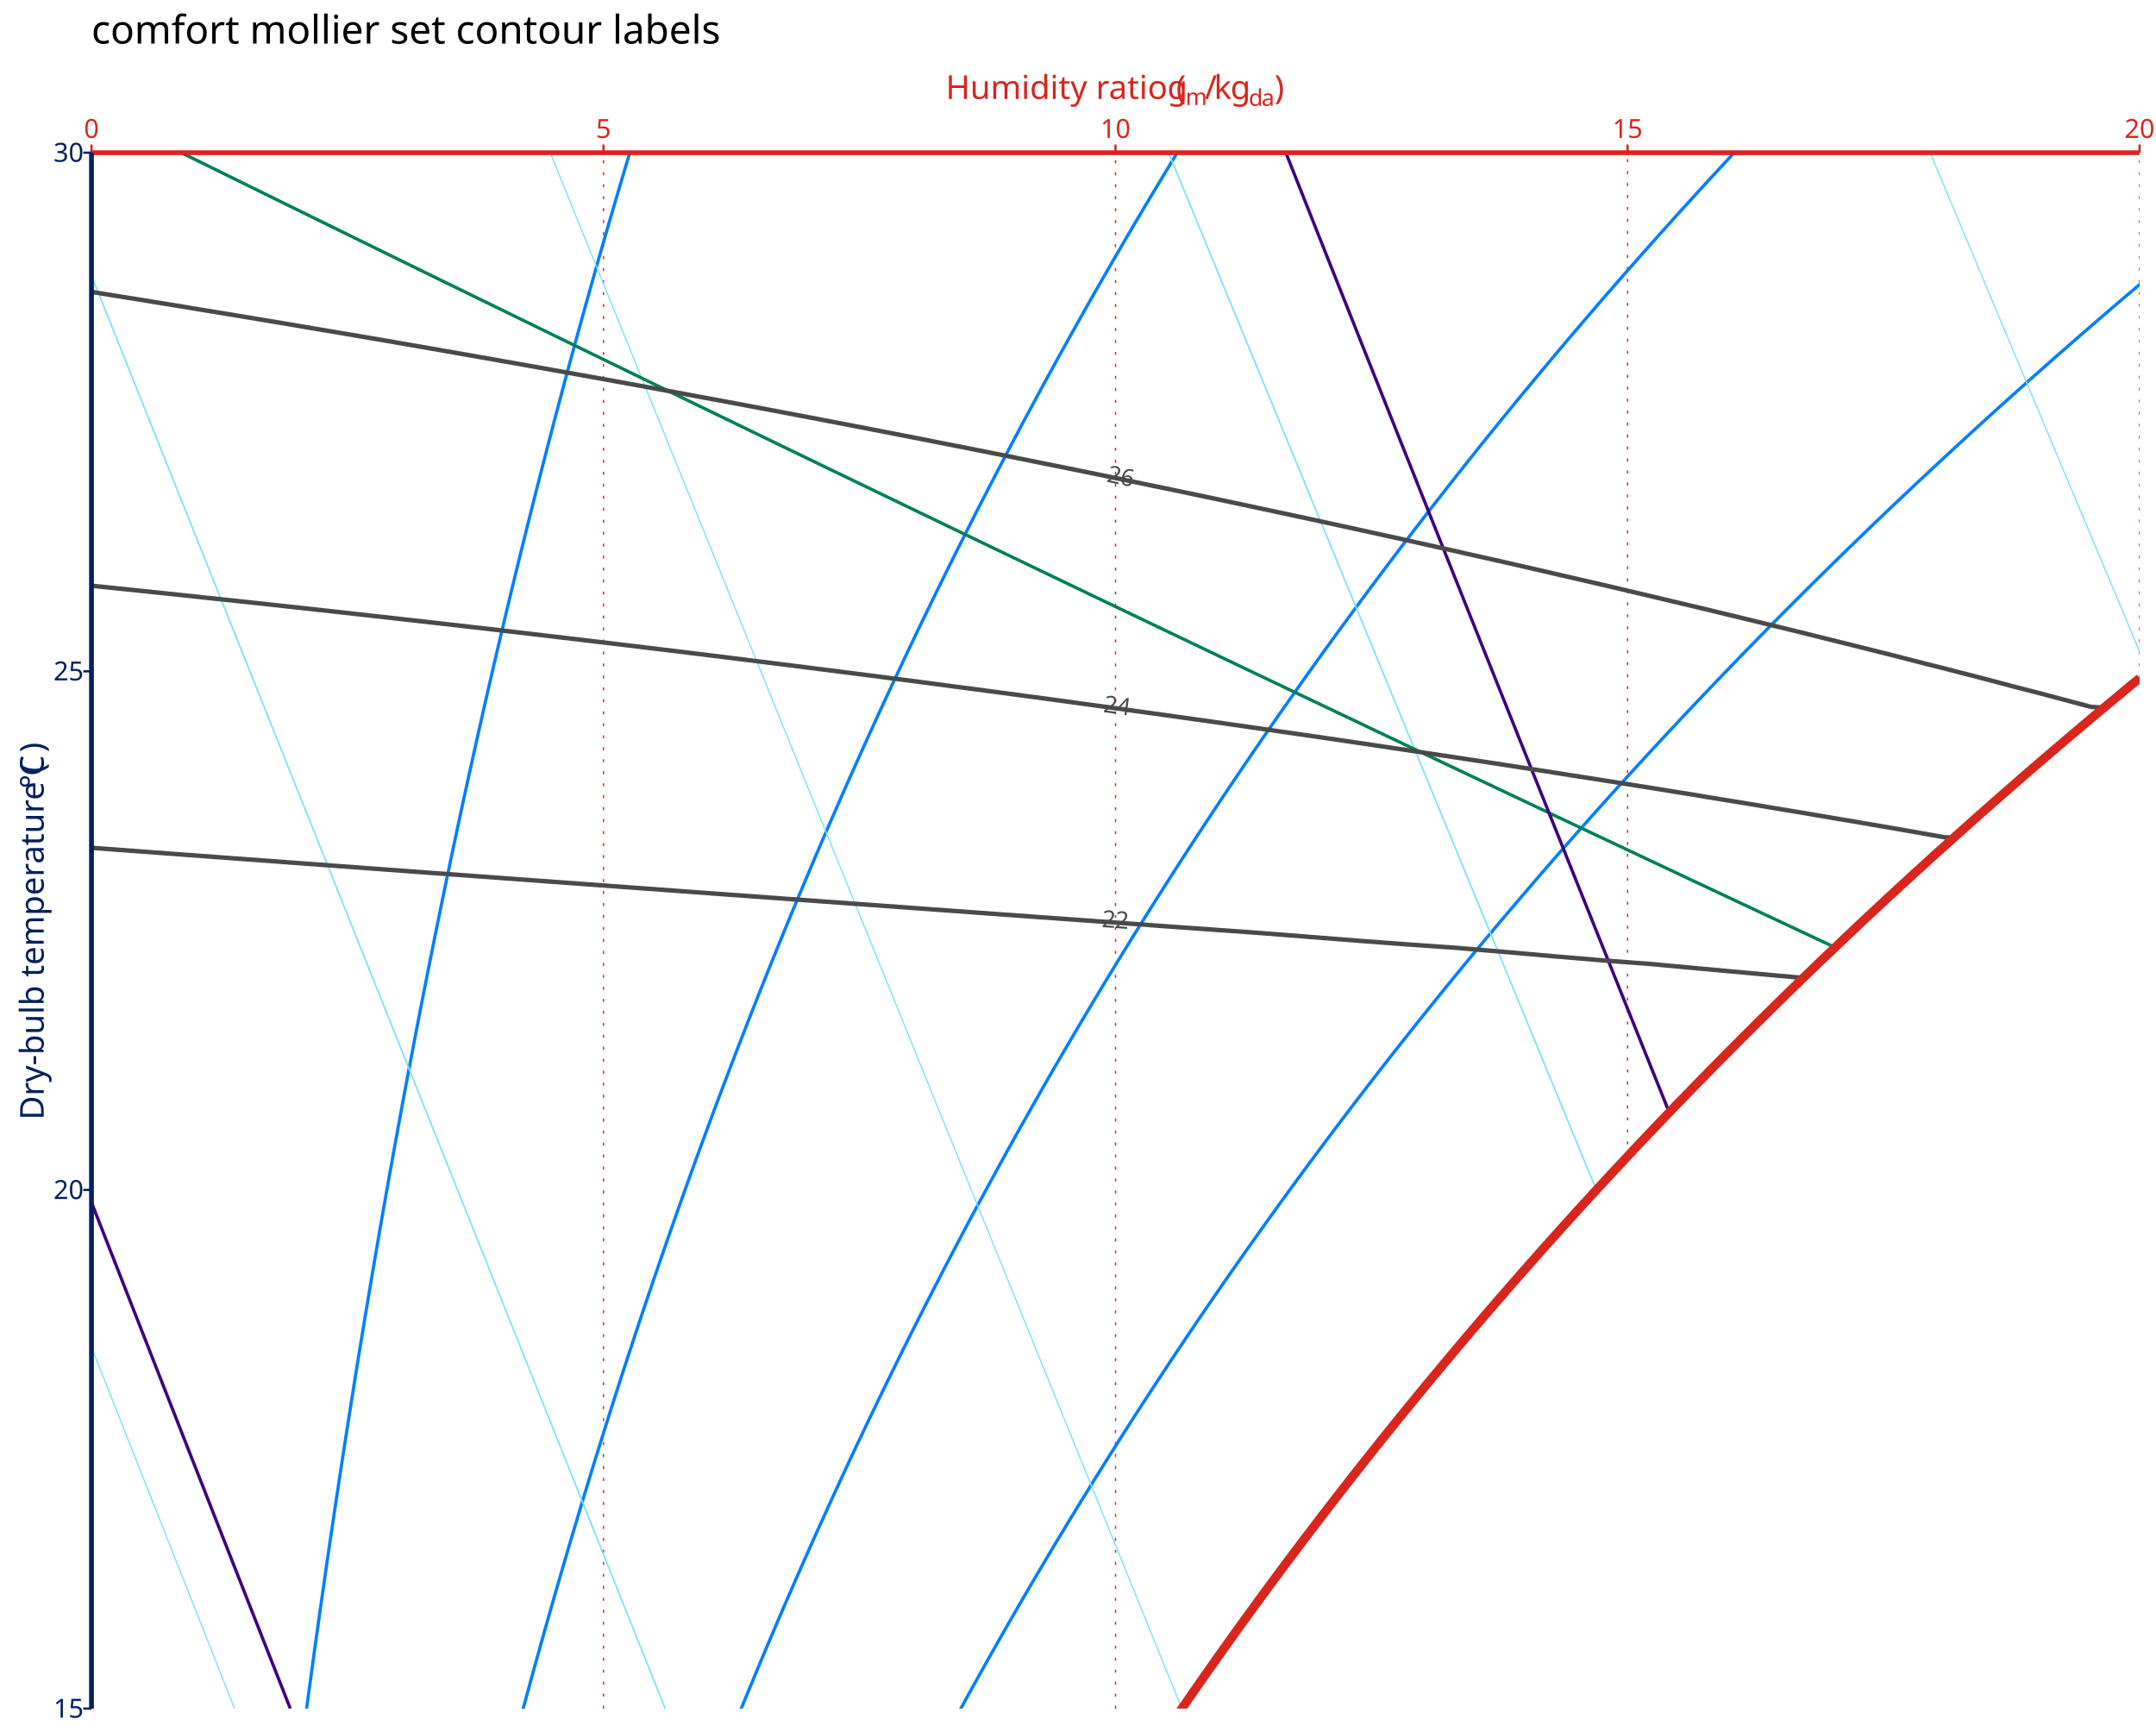
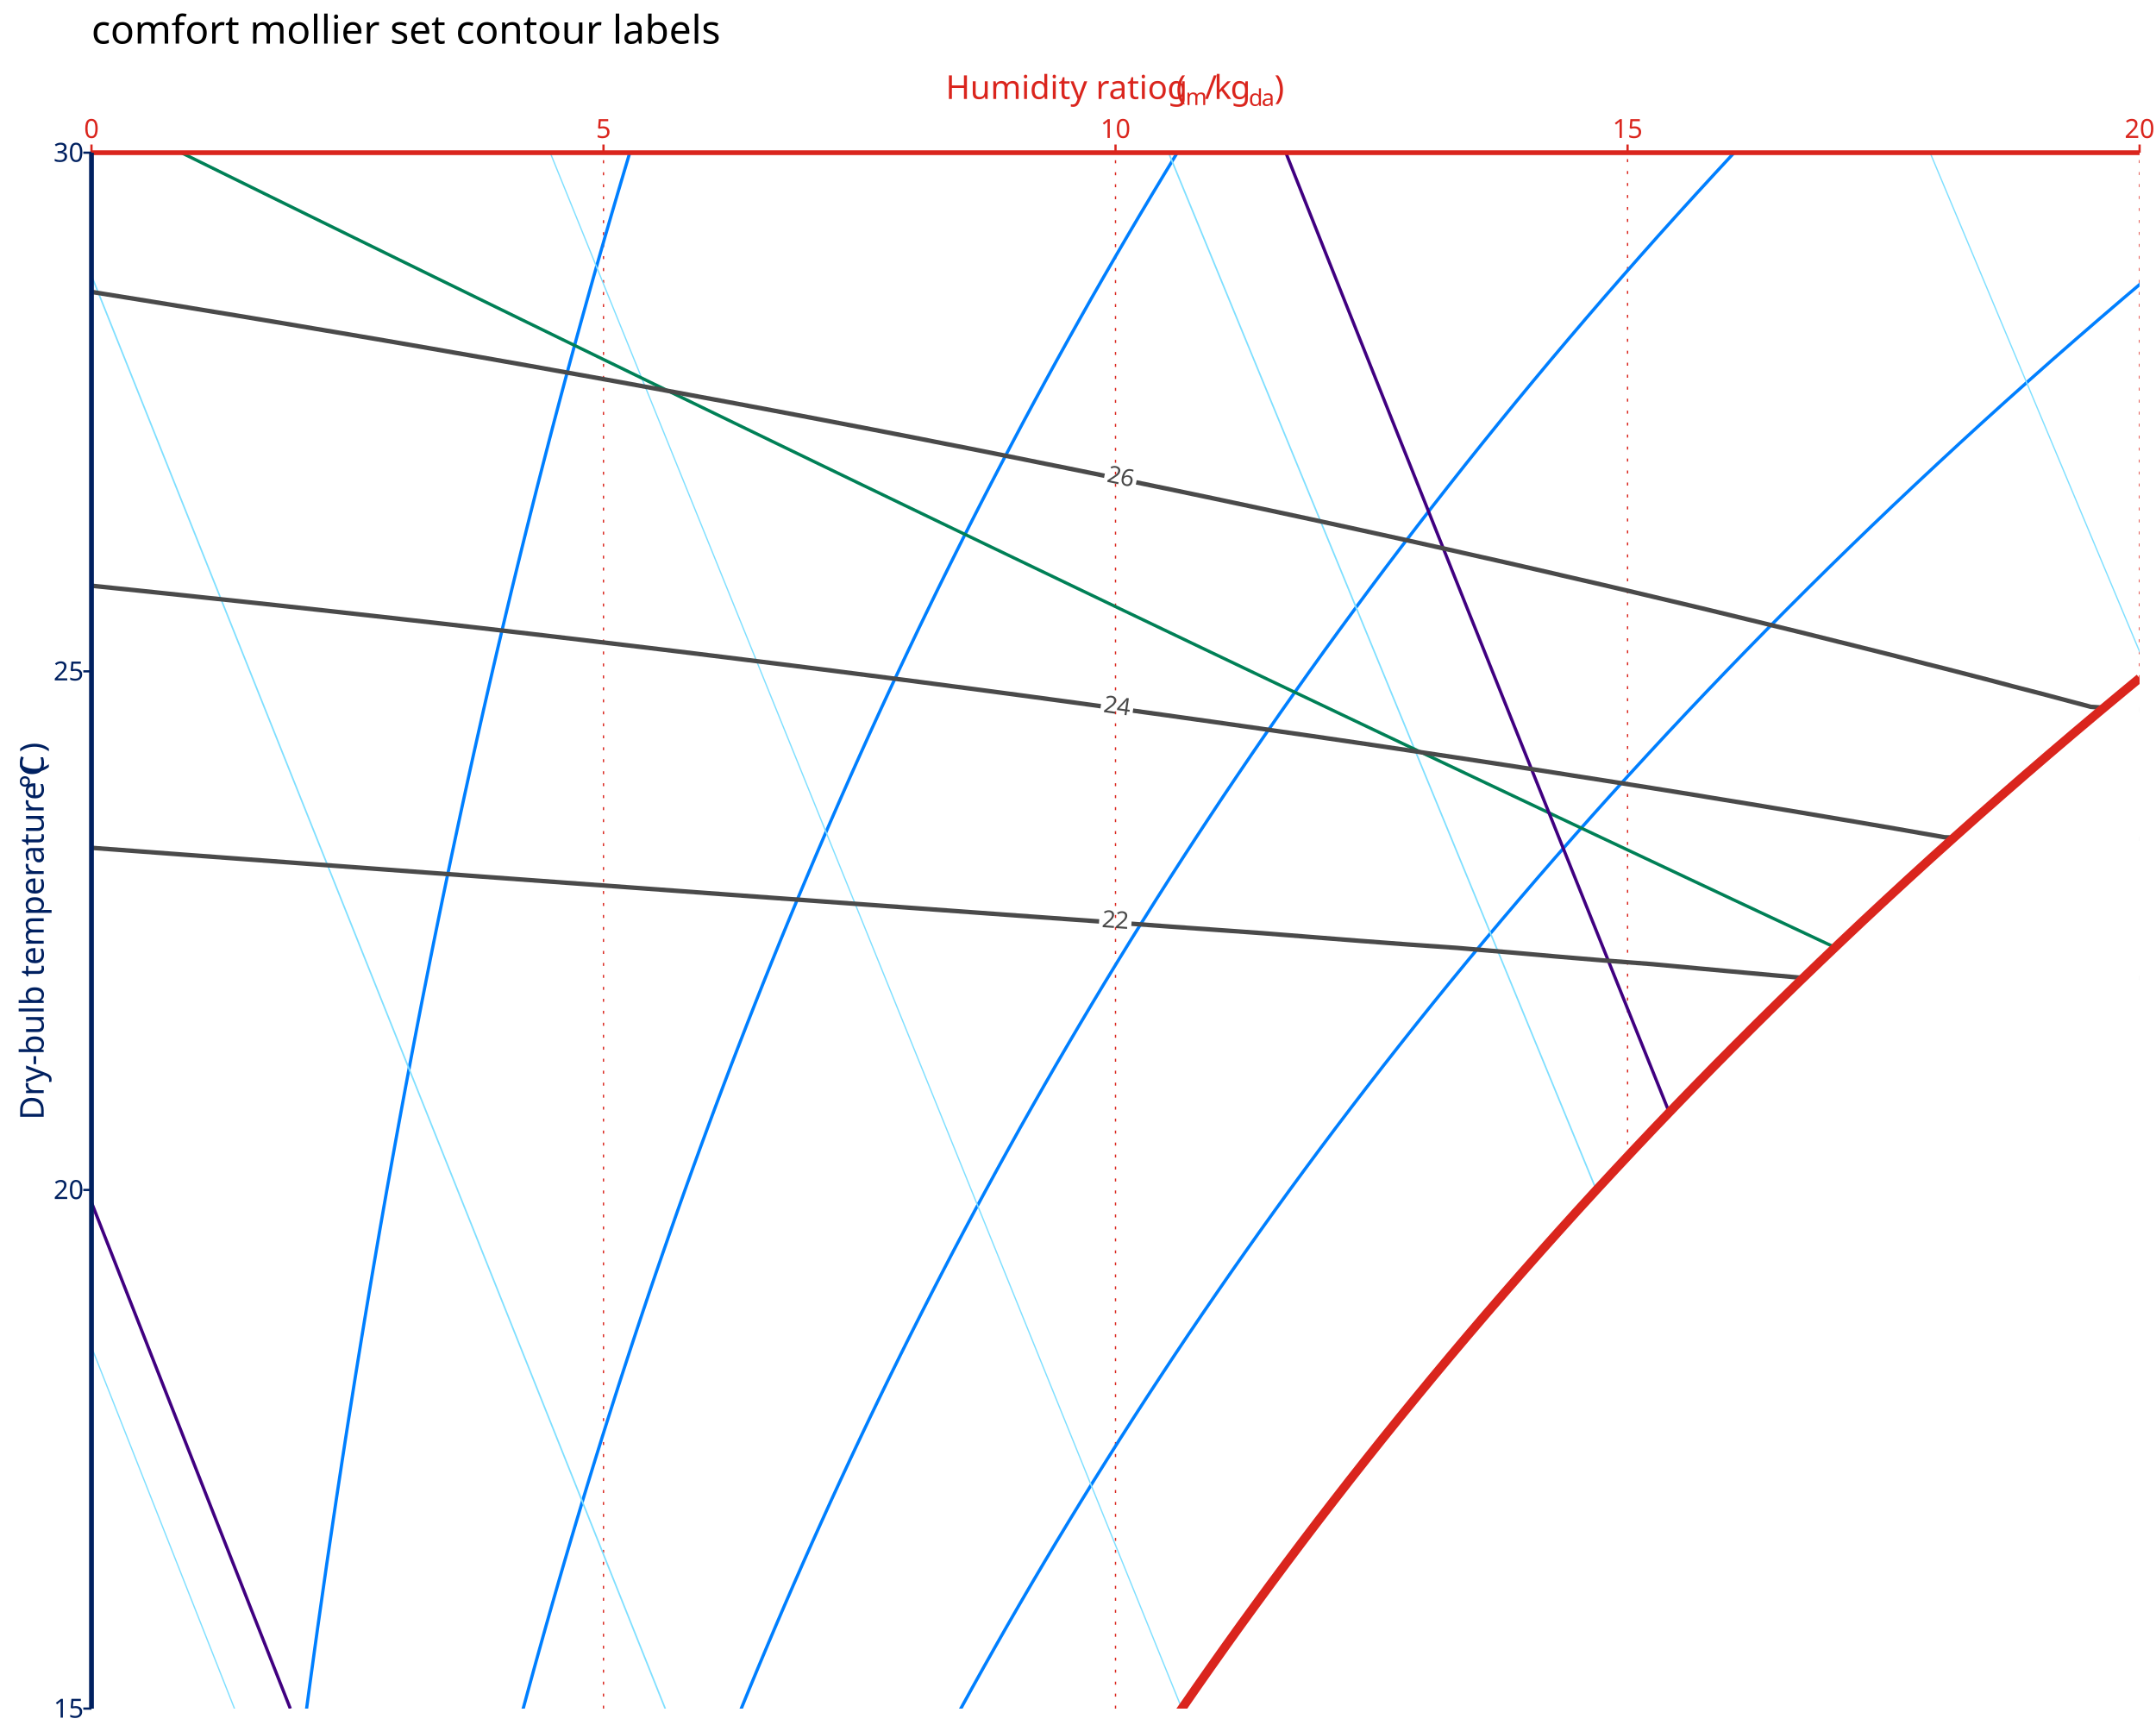
<svg xmlns="http://www.w3.org/2000/svg" class="svglite" data-engine-version="2.0" width="720.00pt" height="576.00pt" viewBox="0 0 720.00 576.00">
  <defs>
    <style type="text/css">
    .svglite line, .svglite polyline, .svglite polygon, .svglite path, .svglite rect, .svglite circle {
      fill: none;
      stroke: #000000;
      stroke-linecap: round;
      stroke-linejoin: round;
      stroke-miterlimit: 10.00;
    }
  </style>
  </defs>
  <rect width="100%" height="100%" style="stroke: none; fill: #FFFFFF;" />
  <defs>
    <clipPath id="cpMC4wMHw3MjAuMDB8MC4wMHw1NzYuMDA=">
      <rect x="0.00" y="0.00" width="720.00" height="576.00" />
    </clipPath>
  </defs>
  <g clip-path="url(#cpMC4wMHw3MjAuMDB8MC4wMHw1NzYuMDA=)">
    <rect x="0" y="0.00" width="720.00" height="576.00" style="stroke-width: 1.07; stroke: #FFFFFF; fill: #FFFFFF;" />
  </g>
  <defs>
    <clipPath id="cpMzAuNTV8NzE0LjUyfDUwLjk5fDU3MC41Mg==">
      <rect x="30.55" y="50.99" width="683.97" height="519.53" />
    </clipPath>
  </defs>
  <g clip-path="url(#cpMzAuNTV8NzE0LjUyfDUwLjk5fDU3MC41Mg==)">
    <polygon points="30.55,570.52 30.55,50.99 714.52,50.99 714.52,226.45 708.89,231.10 700.58,238.02 692.36,244.95 684.23,251.88 676.19,258.80 668.25,265.73 660.39,272.66 652.62,279.59 644.93,286.51 637.33,293.44 629.82,300.37 622.39,307.29 615.05,314.22 607.78,321.15 600.60,328.07 593.50,335.00 586.48,341.93 579.54,348.86 572.68,355.78 565.89,362.71 559.18,369.64 552.55,376.56 545.99,383.49 539.51,390.42 533.10,397.34 526.76,404.27 520.50,411.20 514.30,418.13 508.18,425.05 502.13,431.98 496.14,438.91 490.23,445.83 484.38,452.76 478.60,459.69 472.89,466.62 467.24,473.54 461.65,480.47 456.13,487.40 450.68,494.32 445.29,501.25 439.95,508.18 434.69,515.10 429.48,522.03 424.33,528.96 419.24,535.89 414.21,542.81 409.24,549.74 404.33,556.67 399.48,563.59 394.68,570.52 389.93,577.45 385.25,584.37 385.25,570.52 " style="stroke-width: 1.07; stroke: none; fill: #FFFFFF;" />
    <polyline points="201.54,570.52 201.54,50.99 " style="stroke-width: 0.43; stroke: #DA251D; stroke-dasharray: 1.00,3.00; stroke-linecap: butt;" />
    <polyline points="372.53,570.52 372.53,50.99 " style="stroke-width: 0.43; stroke: #DA251D; stroke-dasharray: 1.00,3.00; stroke-linecap: butt;" />
    <polyline points="543.53,386.12 543.53,50.99 " style="stroke-width: 0.43; stroke: #DA251D; stroke-dasharray: 1.00,3.00; stroke-linecap: butt;" />
    <polyline points="714.52,226.45 714.52,50.99 " style="stroke-width: 0.43; stroke: #DA251D; stroke-dasharray: 1.00,3.00; stroke-linecap: butt;" />
    <polyline points="100.55,584.37 101.47,577.45 102.39,570.52 103.32,563.59 104.27,556.67 105.22,549.74 106.19,542.81 107.17,535.89 108.16,528.96 109.15,522.03 110.17,515.10 111.19,508.18 112.22,501.25 113.27,494.32 114.32,487.40 115.39,480.47 116.47,473.54 117.57,466.62 118.67,459.69 119.79,452.76 120.92,445.83 122.06,438.91 123.22,431.98 124.39,425.05 125.57,418.13 126.76,411.20 127.97,404.27 129.19,397.34 130.43,390.42 131.68,383.49 132.94,376.56 134.21,369.64 135.50,362.71 136.81,355.78 138.13,348.86 139.46,341.93 140.80,335.00 142.17,328.07 143.54,321.15 144.93,314.22 146.34,307.29 147.76,300.37 149.20,293.44 150.65,286.51 152.12,279.59 153.60,272.66 155.10,265.73 156.62,258.80 158.15,251.88 159.70,244.95 161.26,238.02 162.84,231.10 164.44,224.17 166.05,217.24 167.69,210.31 169.34,203.39 171.00,196.46 172.69,189.53 174.39,182.61 176.11,175.68 177.85,168.75 179.60,161.83 181.38,154.90 183.17,147.97 184.98,141.04 186.81,134.12 188.66,127.19 190.53,120.26 192.42,113.34 194.33,106.41 196.26,99.48 198.20,92.56 200.17,85.63 202.16,78.70 204.17,71.77 206.20,64.85 208.25,57.92 210.32,50.99 212.41,44.07 214.52,37.14 " style="stroke-width: 1.07; stroke: #007FFF; stroke-linecap: butt;" />
    <polyline points="171.02,584.37 172.86,577.45 174.72,570.52 176.60,563.59 178.50,556.67 180.43,549.74 182.37,542.81 184.34,535.89 186.33,528.96 188.34,522.03 190.38,515.10 192.44,508.18 194.52,501.25 196.63,494.32 198.76,487.40 200.92,480.47 203.10,473.54 205.30,466.62 207.53,459.69 209.79,452.76 212.07,445.83 214.37,438.91 216.70,431.98 219.06,425.05 221.45,418.13 223.86,411.20 226.29,404.27 228.76,397.34 231.25,390.42 233.77,383.49 236.32,376.56 238.89,369.64 241.50,362.71 244.13,355.78 246.80,348.86 249.49,341.93 252.21,335.00 254.96,328.07 257.74,321.15 260.55,314.22 263.40,307.29 266.27,300.37 269.18,293.44 272.11,286.51 275.08,279.59 278.09,272.66 281.12,265.73 284.19,258.80 287.29,251.88 290.42,244.95 293.59,238.02 296.79,231.10 300.03,224.17 303.30,217.24 306.60,210.31 309.95,203.39 313.32,196.46 316.74,189.53 320.19,182.61 323.67,175.68 327.20,168.75 330.76,161.83 334.36,154.90 338.00,147.97 341.67,141.04 345.39,134.12 349.14,127.19 352.94,120.26 356.77,113.34 360.65,106.41 364.56,99.48 368.52,92.56 372.52,85.63 376.56,78.70 380.64,71.77 384.77,64.85 388.94,57.92 393.15,50.99 397.40,44.07 401.71,37.14 " style="stroke-width: 1.07; stroke: #007FFF; stroke-linecap: butt;" />
    <polyline points="241.96,584.37 244.73,577.45 247.54,570.52 250.38,563.59 253.25,556.67 256.16,549.74 259.10,542.81 262.07,535.89 265.08,528.96 268.12,522.03 271.20,515.10 274.32,508.18 277.46,501.25 280.65,494.32 283.87,487.40 287.13,480.47 290.43,473.54 293.76,466.62 297.13,459.69 300.54,452.76 303.99,445.83 307.48,438.91 311.01,431.98 314.58,425.05 318.18,418.13 321.83,411.20 325.52,404.27 329.26,397.34 333.03,390.42 336.85,383.49 340.70,376.56 344.61,369.64 348.55,362.71 352.54,355.78 356.58,348.86 360.66,341.93 364.78,335.00 368.95,328.07 373.17,321.15 377.43,314.22 381.75,307.29 386.10,300.37 390.51,293.44 394.97,286.51 399.47,279.59 404.03,272.66 408.63,265.73 413.29,258.80 417.99,251.88 422.75,244.95 427.56,238.02 432.43,231.10 437.34,224.17 442.31,217.24 447.34,210.31 452.42,203.39 457.55,196.46 462.74,189.53 467.98,182.61 473.29,175.68 478.65,168.75 484.07,161.83 489.54,154.90 495.08,147.97 500.68,141.04 506.33,134.12 512.05,127.19 517.83,120.26 523.67,113.34 529.57,106.41 535.54,99.48 541.57,92.56 547.66,85.63 553.82,78.70 560.05,71.77 566.34,64.85 572.70,57.92 579.12,50.99 585.62,44.07 592.18,37.14 " style="stroke-width: 1.07; stroke: #007FFF; stroke-linecap: butt;" />
    <polyline points="313.36,584.37 317.09,577.45 320.86,570.52 324.67,563.59 328.53,556.67 332.43,549.74 336.38,542.81 340.37,535.89 344.41,528.96 348.50,522.03 352.63,515.10 356.82,508.18 361.05,501.25 365.33,494.32 369.66,487.40 374.04,480.47 378.47,473.54 382.95,466.62 387.49,459.69 392.07,452.76 396.71,445.83 401.40,438.91 406.15,431.98 410.95,425.05 415.80,418.13 420.71,411.20 425.68,404.27 430.70,397.34 435.78,390.42 440.91,383.49 446.11,376.56 451.36,369.64 456.68,362.71 462.05,355.78 467.49,348.86 472.98,341.93 478.54,335.00 484.16,328.07 489.84,321.15 495.59,314.22 501.40,307.29 507.28,300.37 513.22,293.44 519.23,286.51 525.31,279.59 531.45,272.66 537.67,265.73 543.95,258.80 550.30,251.88 556.72,244.95 563.22,238.02 569.78,231.10 576.42,224.17 583.13,217.24 589.92,210.31 596.78,203.39 603.72,196.46 610.73,189.53 617.82,182.61 624.99,175.68 632.24,168.75 639.57,161.83 646.98,154.90 654.47,147.97 662.04,141.04 669.69,134.12 677.43,127.19 685.25,120.26 693.16,113.34 701.16,106.41 709.24,99.48 717.41,92.56 725.67,85.63 734.02,78.70 742.45,71.77 750.99,64.85 759.61,57.92 768.33,50.99 777.14,44.07 786.05,37.14 " style="stroke-width: 1.07; stroke: #007FFF; stroke-linecap: butt;" />
    <polyline points="215.29,916.87 -132.65,37.14 " style="stroke-width: 0.43; stroke: #7FDFFF; stroke-linecap: butt;" />
    <polyline points="394.68,570.52 178.12,37.14 " style="stroke-width: 0.43; stroke: #7FDFFF; stroke-linecap: butt;" />
    <polyline points="717.29,224.17 638.74,37.14 " style="stroke-width: 0.43; stroke: #7FDFFF; stroke-linecap: butt;" />
    <polyline points="291.49,743.70 8.57,37.14 " style="stroke-width: 0.53; stroke: #7FDFFF; stroke-linecap: butt;" />
    <polyline points="533.10,397.34 384.53,37.14 " style="stroke-width: 0.53; stroke: #7FDFFF; stroke-linecap: butt;" />
    <polyline points="60.54,50.99 74.61,57.92 88.69,64.85 102.78,71.77 116.90,78.70 131.04,85.63 145.19,92.56 159.37,99.48 173.56,106.41 187.77,113.34 202.00,120.26 216.25,127.19 230.52,134.12 244.80,141.04 259.11,147.97 273.43,154.90 287.78,161.83 302.14,168.75 316.52,175.68 330.93,182.61 345.35,189.53 359.79,196.46 374.25,203.39 388.73,210.31 403.22,217.24 417.74,224.17 432.28,231.10 446.84,238.02 461.41,244.95 476.01,251.88 490.62,258.80 505.26,265.73 519.91,272.66 534.59,279.59 549.28,286.51 564.00,293.44 578.73,300.37 593.49,307.29 608.26,314.22 612.81,316.35 " style="stroke-width: 1.07; stroke: #008056; stroke-linecap: butt;" />
    <polyline points="429.41,50.99 432.16,57.92 434.91,64.85 437.66,71.77 440.41,78.70 443.16,85.63 445.92,92.56 448.67,99.48 451.43,106.41 454.18,113.34 456.94,120.26 459.70,127.19 462.46,134.12 465.21,141.04 467.97,147.97 470.74,154.90 473.50,161.83 476.26,168.75 479.02,175.68 481.79,182.61 484.55,189.53 487.32,196.46 490.08,203.39 492.85,210.31 495.62,217.24 498.39,224.17 501.16,231.10 503.93,238.02 506.70,244.95 509.47,251.88 512.24,258.80 515.02,265.73 517.79,272.66 520.57,279.59 523.34,286.51 526.12,293.44 528.90,300.37 531.68,307.29 534.46,314.22 537.24,321.15 540.02,328.07 542.80,335.00 545.58,341.93 548.37,348.86 551.15,355.78 553.94,362.71 556.72,369.64 557.45,371.45 " style="stroke-width: 1.07; stroke: #400080; stroke-linecap: butt;" />
    <polyline points="30.55,401.48 31.64,404.27 34.35,411.20 37.07,418.13 39.78,425.05 42.49,431.98 45.21,438.91 47.93,445.83 50.64,452.76 53.36,459.69 56.08,466.62 58.80,473.54 61.52,480.47 64.24,487.40 66.96,494.32 69.68,501.25 72.40,508.18 75.13,515.10 77.85,522.03 80.58,528.96 83.30,535.89 86.03,542.81 88.76,549.74 91.49,556.67 94.22,563.59 96.95,570.52 " style="stroke-width: 1.07; stroke: #400080; stroke-linecap: butt;" />
-     <polyline points="30.55,283.10 46.83,284.30 63.12,285.51 79.40,286.71 95.69,287.91 103.55,288.49 111.97,289.11 128.26,290.31 144.54,291.51 160.83,292.70 177.11,293.89 193.40,295.08 204.74,295.91 209.68,296.27 225.97,297.46 242.25,298.65 258.54,299.83 274.82,301.01 291.11,302.19 306.86,303.33 307.39,303.37 323.68,304.55 339.96,305.73 356.25,306.90 372.53,308.06 388.82,309.26 405.10,310.42 409.93,310.76 421.39,311.58 437.67,312.87 453.96,314.15 470.24,315.37 486.53,316.51 502.81,317.89 506.21,318.18 519.10,319.33 535.38,320.69 551.67,321.93 567.96,323.44 584.24,324.92 591.62,325.60 600.53,326.39 616.81,326.60 633.10,326.60 649.38,326.60 665.67,326.60 681.95,326.60 698.24,326.60 714.52,326.60 " style="stroke-width: 1.49; stroke: #4A4A4A; stroke-linecap: butt;" />
-     <polyline points="30.55,195.58 46.83,197.26 63.12,198.97 67.37,199.43 79.40,200.70 95.69,202.46 111.97,204.25 128.26,206.06 135.23,206.85 144.54,207.89 160.83,209.75 177.11,211.64 193.40,213.56 199.31,214.27 209.68,215.50 225.97,217.47 242.25,219.47 258.54,221.50 260.08,221.69 274.82,223.55 291.11,225.63 307.39,227.74 317.78,229.12 323.68,229.88 339.96,232.05 356.25,234.25 372.53,236.49 372.91,236.54 388.82,238.74 405.10,241.03 421.39,243.36 425.47,243.96 437.67,245.71 453.96,248.10 470.24,250.53 475.84,251.38 486.53,252.98 502.81,255.46 519.10,257.99 524.18,258.80 535.38,260.55 551.67,263.14 567.96,265.77 570.65,266.23 584.24,268.45 600.53,271.17 615.18,273.65 616.81,273.92 633.10,276.71 649.38,279.57 665.67,280.06 681.95,280.06 698.24,280.06 714.52,280.06 " style="stroke-width: 1.49; stroke: #4A4A4A; stroke-linecap: butt;" />
-     <polyline points="30.55,97.47 46.83,100.09 63.12,102.74 64.34,102.95 79.40,105.42 95.69,108.14 108.86,110.37 111.97,110.89 128.26,113.66 144.54,116.48 151.98,117.79 160.83,119.33 177.11,122.21 193.40,125.13 193.87,125.21 209.68,128.07 225.97,131.06 234.39,132.63 242.25,134.08 258.54,137.14 273.85,140.05 274.82,140.24 291.11,143.37 307.39,146.54 312.09,147.48 323.68,149.75 339.96,153.00 349.30,154.90 356.25,156.29 372.53,159.62 385.53,162.32 388.82,162.99 405.10,166.40 420.80,169.74 421.39,169.87 437.67,173.36 453.96,176.91 455.09,177.16 470.24,180.49 486.53,184.14 488.49,184.59 502.81,187.81 519.10,191.55 521.04,192.01 535.38,195.32 551.67,199.16 552.79,199.43 567.96,203.03 583.74,206.85 584.24,206.97 600.53,210.94 613.87,214.27 616.81,214.99 633.10,219.07 643.27,221.69 649.38,223.22 665.67,227.43 671.99,229.12 681.95,231.69 698.24,236.02 705.74,236.54 714.52,236.99 " style="stroke-width: 1.49; stroke: #4A4A4A; stroke-linecap: butt;" />
+     <polyline points="30.55,283.10 46.83,284.30 63.12,285.51 79.40,286.71 95.69,287.91 103.55,288.49 111.97,289.11 128.26,290.31 144.54,291.51 160.83,292.70 177.11,293.89 193.40,295.08 204.74,295.91 209.68,296.27 225.97,297.46 242.25,298.65 258.54,299.83 274.82,301.01 291.11,302.19 306.86,303.33 307.39,303.37 323.68,304.55 339.96,305.73 356.25,306.90 367.05,307.67 " style="stroke-width: 1.49; stroke: #4A4A4A; stroke-linecap: butt;" />
+     <polyline points="377.85,308.45 388.82,309.26 405.10,310.42 409.93,310.76 421.39,311.58 437.67,312.87 453.96,314.15 470.24,315.37 486.53,316.51 502.81,317.89 506.21,318.18 519.10,319.33 535.38,320.69 551.67,321.93 567.96,323.44 584.24,324.92 591.62,325.60 600.53,326.39 616.81,326.60 633.10,326.60 649.38,326.60 665.67,326.60 681.95,326.60 698.24,326.60 714.52,326.60 " style="stroke-width: 1.49; stroke: #4A4A4A; stroke-linecap: butt;" />
+     <polyline points="30.55,195.58 46.83,197.26 63.12,198.97 67.37,199.43 79.40,200.70 95.69,202.46 111.97,204.25 128.26,206.06 135.23,206.85 144.54,207.89 160.83,209.75 177.11,211.64 193.40,213.56 199.31,214.27 209.68,215.50 225.97,217.47 242.25,219.47 258.54,221.50 260.08,221.69 274.82,223.55 291.11,225.63 307.39,227.74 317.78,229.12 323.68,229.88 339.96,232.05 356.25,234.25 367.61,235.81 " style="stroke-width: 1.49; stroke: #4A4A4A; stroke-linecap: butt;" />
+     <polyline points="378.35,237.29 388.82,238.74 405.10,241.03 421.39,243.36 425.47,243.96 437.67,245.71 453.96,248.10 470.24,250.53 475.84,251.38 486.53,252.98 502.81,255.46 519.10,257.99 524.18,258.80 535.38,260.55 551.67,263.14 567.96,265.77 570.65,266.23 584.24,268.45 600.53,271.17 615.18,273.65 616.81,273.92 633.10,276.71 649.38,279.57 665.67,280.06 681.95,280.06 698.24,280.06 714.52,280.06 " style="stroke-width: 1.49; stroke: #4A4A4A; stroke-linecap: butt;" />
+     <polyline points="30.55,97.47 46.83,100.09 63.12,102.74 64.34,102.95 79.40,105.42 95.69,108.14 108.86,110.37 111.97,110.89 128.26,113.66 144.54,116.48 151.98,117.79 160.83,119.33 177.11,122.21 193.40,125.13 193.87,125.21 209.68,128.07 225.97,131.06 234.39,132.63 242.25,134.08 258.54,137.14 273.85,140.05 274.82,140.24 291.11,143.37 307.39,146.54 312.09,147.48 323.68,149.75 339.96,153.00 349.30,154.90 356.25,156.29 368.84,158.86 " style="stroke-width: 1.49; stroke: #4A4A4A; stroke-linecap: butt;" />
+     <polyline points="379.45,161.06 385.53,162.32 388.82,162.99 405.10,166.40 420.80,169.74 421.39,169.87 437.67,173.36 453.96,176.91 455.09,177.16 470.24,180.49 486.53,184.14 488.49,184.59 502.81,187.81 519.10,191.55 521.04,192.01 535.38,195.32 551.67,199.16 552.79,199.43 567.96,203.03 583.74,206.85 584.24,206.97 600.53,210.94 613.87,214.27 616.81,214.99 633.10,219.07 643.27,221.69 649.38,223.22 665.67,227.43 671.99,229.12 681.95,231.69 698.24,236.02 705.74,236.54 714.52,236.99 " style="stroke-width: 1.49; stroke: #4A4A4A; stroke-linecap: butt;" />
    <text transform="translate(370.12,309.71) rotate(4)" text-anchor="middle" style="font-size: 7.97px; fill: #4A4A4A; font-family: sans;" textLength="4.43px" lengthAdjust="spacingAndGlyphs">2</text>
    <text transform="translate(374.52,310.03) rotate(4)" text-anchor="middle" style="font-size: 7.97px; fill: #4A4A4A; font-family: sans;" textLength="4.43px" lengthAdjust="spacingAndGlyphs">2</text>
    <text transform="translate(370.54,238.05) rotate(8)" text-anchor="middle" style="font-size: 7.97px; fill: #4A4A4A; font-family: sans;" textLength="4.43px" lengthAdjust="spacingAndGlyphs">2</text>
    <text transform="translate(374.92,238.65) rotate(8)" text-anchor="middle" style="font-size: 7.97px; fill: #4A4A4A; font-family: sans;" textLength="4.43px" lengthAdjust="spacingAndGlyphs">4</text>
    <text transform="translate(371.61,161.29) rotate(12)" text-anchor="middle" style="font-size: 7.97px; fill: #4A4A4A; font-family: sans;" textLength="4.43px" lengthAdjust="spacingAndGlyphs">2</text>
    <text transform="translate(375.94,162.18) rotate(12)" text-anchor="middle" style="font-size: 7.97px; fill: #4A4A4A; font-family: sans;" textLength="4.43px" lengthAdjust="spacingAndGlyphs">6</text>
    <polygon points="385.25,584.37 389.93,577.45 394.68,570.52 399.48,563.59 404.33,556.67 409.24,549.74 414.21,542.81 419.24,535.89 424.33,528.96 429.48,522.03 434.69,515.10 439.95,508.18 445.29,501.25 450.68,494.32 456.13,487.40 461.65,480.47 467.24,473.54 472.89,466.62 478.60,459.69 484.38,452.76 490.23,445.83 496.14,438.91 502.13,431.98 508.18,425.05 514.30,418.13 520.50,411.20 526.76,404.27 533.10,397.34 539.51,390.42 545.99,383.49 552.55,376.56 559.18,369.64 565.89,362.71 572.68,355.78 579.54,348.86 586.48,341.93 593.50,335.00 600.60,328.07 607.78,321.15 615.05,314.22 622.39,307.29 629.82,300.37 637.33,293.44 644.93,286.51 652.62,279.59 660.39,272.66 668.25,265.73 676.19,258.80 684.23,251.88 692.36,244.95 700.58,238.02 708.89,231.10 714.52,226.45 714.52,570.52 385.25,570.52 " style="stroke-width: 1.07; stroke: none; fill: #FFFFFF;" />
    <polyline points="385.25,584.37 389.93,577.45 394.68,570.52 399.48,563.59 404.33,556.67 409.24,549.74 414.21,542.81 419.24,535.89 424.33,528.96 429.48,522.03 434.69,515.10 439.95,508.18 445.29,501.25 450.68,494.32 456.13,487.40 461.65,480.47 467.24,473.54 472.89,466.62 478.60,459.69 484.38,452.76 490.23,445.83 496.14,438.91 502.13,431.98 508.18,425.05 514.30,418.13 520.50,411.20 526.76,404.27 533.10,397.34 539.51,390.42 545.99,383.49 552.55,376.56 559.18,369.64 565.89,362.71 572.68,355.78 579.54,348.86 586.48,341.93 593.50,335.00 600.60,328.07 607.78,321.15 615.05,314.22 622.39,307.29 629.82,300.37 637.33,293.44 644.93,286.51 652.62,279.59 660.39,272.66 668.25,265.73 676.19,258.80 684.23,251.88 692.36,244.95 700.58,238.02 708.89,231.10 714.52,226.45 " style="stroke-width: 2.99; stroke: #DA251D; stroke-linecap: butt;" />
  </g>
  <g clip-path="url(#cpMC4wMHw3MjAuMDB8MC4wMHw1NzYuMDA=)">
    <polyline points="30.55,50.99 714.52,50.99 " style="stroke-width: 1.60; stroke: #DA251D; stroke-linecap: butt;" />
    <polyline points="30.55,48.25 30.55,50.99 " style="stroke-width: 0.75; stroke: #DA251D; stroke-linecap: butt;" />
    <polyline points="201.54,48.25 201.54,50.99 " style="stroke-width: 0.75; stroke: #DA251D; stroke-linecap: butt;" />
    <polyline points="372.53,48.25 372.53,50.99 " style="stroke-width: 0.75; stroke: #DA251D; stroke-linecap: butt;" />
    <polyline points="543.53,48.25 543.53,50.99 " style="stroke-width: 0.75; stroke: #DA251D; stroke-linecap: butt;" />
    <polyline points="714.52,48.25 714.52,50.99 " style="stroke-width: 0.75; stroke: #DA251D; stroke-linecap: butt;" />
    <text x="30.55" y="46.06" text-anchor="middle" style="font-size: 8.80px; fill: #DA251D; font-family: sans;" textLength="4.89px" lengthAdjust="spacingAndGlyphs">0</text>
    <text x="201.54" y="46.06" text-anchor="middle" style="font-size: 8.80px; fill: #DA251D; font-family: sans;" textLength="4.89px" lengthAdjust="spacingAndGlyphs">5</text>
    <text x="372.53" y="46.06" text-anchor="middle" style="font-size: 8.80px; fill: #DA251D; font-family: sans;" textLength="9.79px" lengthAdjust="spacingAndGlyphs">10</text>
    <text x="543.53" y="46.06" text-anchor="middle" style="font-size: 8.80px; fill: #DA251D; font-family: sans;" textLength="9.79px" lengthAdjust="spacingAndGlyphs">15</text>
    <text x="714.52" y="46.06" text-anchor="middle" style="font-size: 8.80px; fill: #DA251D; font-family: sans;" textLength="9.79px" lengthAdjust="spacingAndGlyphs">20</text>
    <polyline points="30.55,570.52 30.55,50.99 " style="stroke-width: 1.60; stroke: #002060; stroke-linecap: butt;" />
    <text x="22.91" y="573.55" text-anchor="middle" style="font-size: 8.80px; fill: #002060; font-family: sans;" textLength="9.79px" lengthAdjust="spacingAndGlyphs">15</text>
    <text x="22.91" y="400.37" text-anchor="middle" style="font-size: 8.80px; fill: #002060; font-family: sans;" textLength="9.79px" lengthAdjust="spacingAndGlyphs">20</text>
    <text x="22.91" y="227.20" text-anchor="middle" style="font-size: 8.80px; fill: #002060; font-family: sans;" textLength="9.79px" lengthAdjust="spacingAndGlyphs">25</text>
    <text x="22.91" y="54.02" text-anchor="middle" style="font-size: 8.80px; fill: #002060; font-family: sans;" textLength="9.79px" lengthAdjust="spacingAndGlyphs">30</text>
    <polyline points="27.81,570.52 30.55,570.52 " style="stroke-width: 0.75; stroke: #002060; stroke-linecap: butt;" />
    <polyline points="27.81,397.34 30.55,397.34 " style="stroke-width: 0.75; stroke: #002060; stroke-linecap: butt;" />
    <polyline points="27.81,224.17 30.55,224.17 " style="stroke-width: 0.75; stroke: #002060; stroke-linecap: butt;" />
    <polyline points="27.81,50.99 30.55,50.99 " style="stroke-width: 0.75; stroke: #002060; stroke-linecap: butt;" />
    <text x="315.83" y="33.04" style="font-size: 11.00px; fill: #DA251D; font-family: sans;" textLength="73.97px" lengthAdjust="spacingAndGlyphs">Humidity ratio (</text>
    <text x="389.80" y="33.04" style="font-size: 11.00px; fill: #DA251D; font-family: sans;" textLength="6.12px" lengthAdjust="spacingAndGlyphs">g</text>
    <text x="395.91" y="35.07" style="font-size: 7.70px; fill: #DA251D; font-family: sans;" textLength="6.42px" lengthAdjust="spacingAndGlyphs">m</text>
    <text x="402.33" y="33.04" style="font-size: 11.00px; fill: #DA251D; font-family: sans;" textLength="3.06px" lengthAdjust="spacingAndGlyphs">/</text>
    <text x="405.39" y="33.04" style="font-size: 11.00px; fill: #DA251D; font-family: sans;" textLength="5.50px" lengthAdjust="spacingAndGlyphs">k</text>
    <text x="410.89" y="33.04" style="font-size: 11.00px; fill: #DA251D; font-family: sans;" textLength="6.12px" lengthAdjust="spacingAndGlyphs">g</text>
    <text x="417.01" y="35.36" style="font-size: 7.70px; fill: #DA251D; font-family: sans;" textLength="4.28px" lengthAdjust="spacingAndGlyphs">d</text>
    <text x="421.29" y="35.36" style="font-size: 7.70px; fill: #DA251D; font-family: sans;" textLength="4.28px" lengthAdjust="spacingAndGlyphs">a</text>
    <text x="425.58" y="33.04" style="font-size: 11.00px; fill: #DA251D; font-family: sans;" textLength="3.66px" lengthAdjust="spacingAndGlyphs">)</text>
    <text transform="translate(14.59,373.96) rotate(-90)" style="font-size: 11.00px; fill: #002060; font-family: sans;" textLength="110.66px" lengthAdjust="spacingAndGlyphs">Dry-bulb temperature (</text>
    <text transform="translate(14.59,263.30) rotate(-90)" style="font-size: 11.00px; fill: #002060; font-family: sans;" textLength="4.14px" lengthAdjust="spacingAndGlyphs">°</text>
    <text transform="translate(14.59,259.16) rotate(-90)" style="font-size: 11.00px; fill: #002060; font-family: sans;" textLength="7.95px" lengthAdjust="spacingAndGlyphs">C</text>
    <text transform="translate(14.59,251.21) rotate(-90)" style="font-size: 11.00px; fill: #002060; font-family: sans;" textLength="3.66px" lengthAdjust="spacingAndGlyphs">)</text>
    <text x="30.55" y="14.56" style="font-size: 13.20px; font-family: sans;" textLength="193.70px" lengthAdjust="spacingAndGlyphs">comfort mollier set contour labels</text>
  </g>
</svg>
